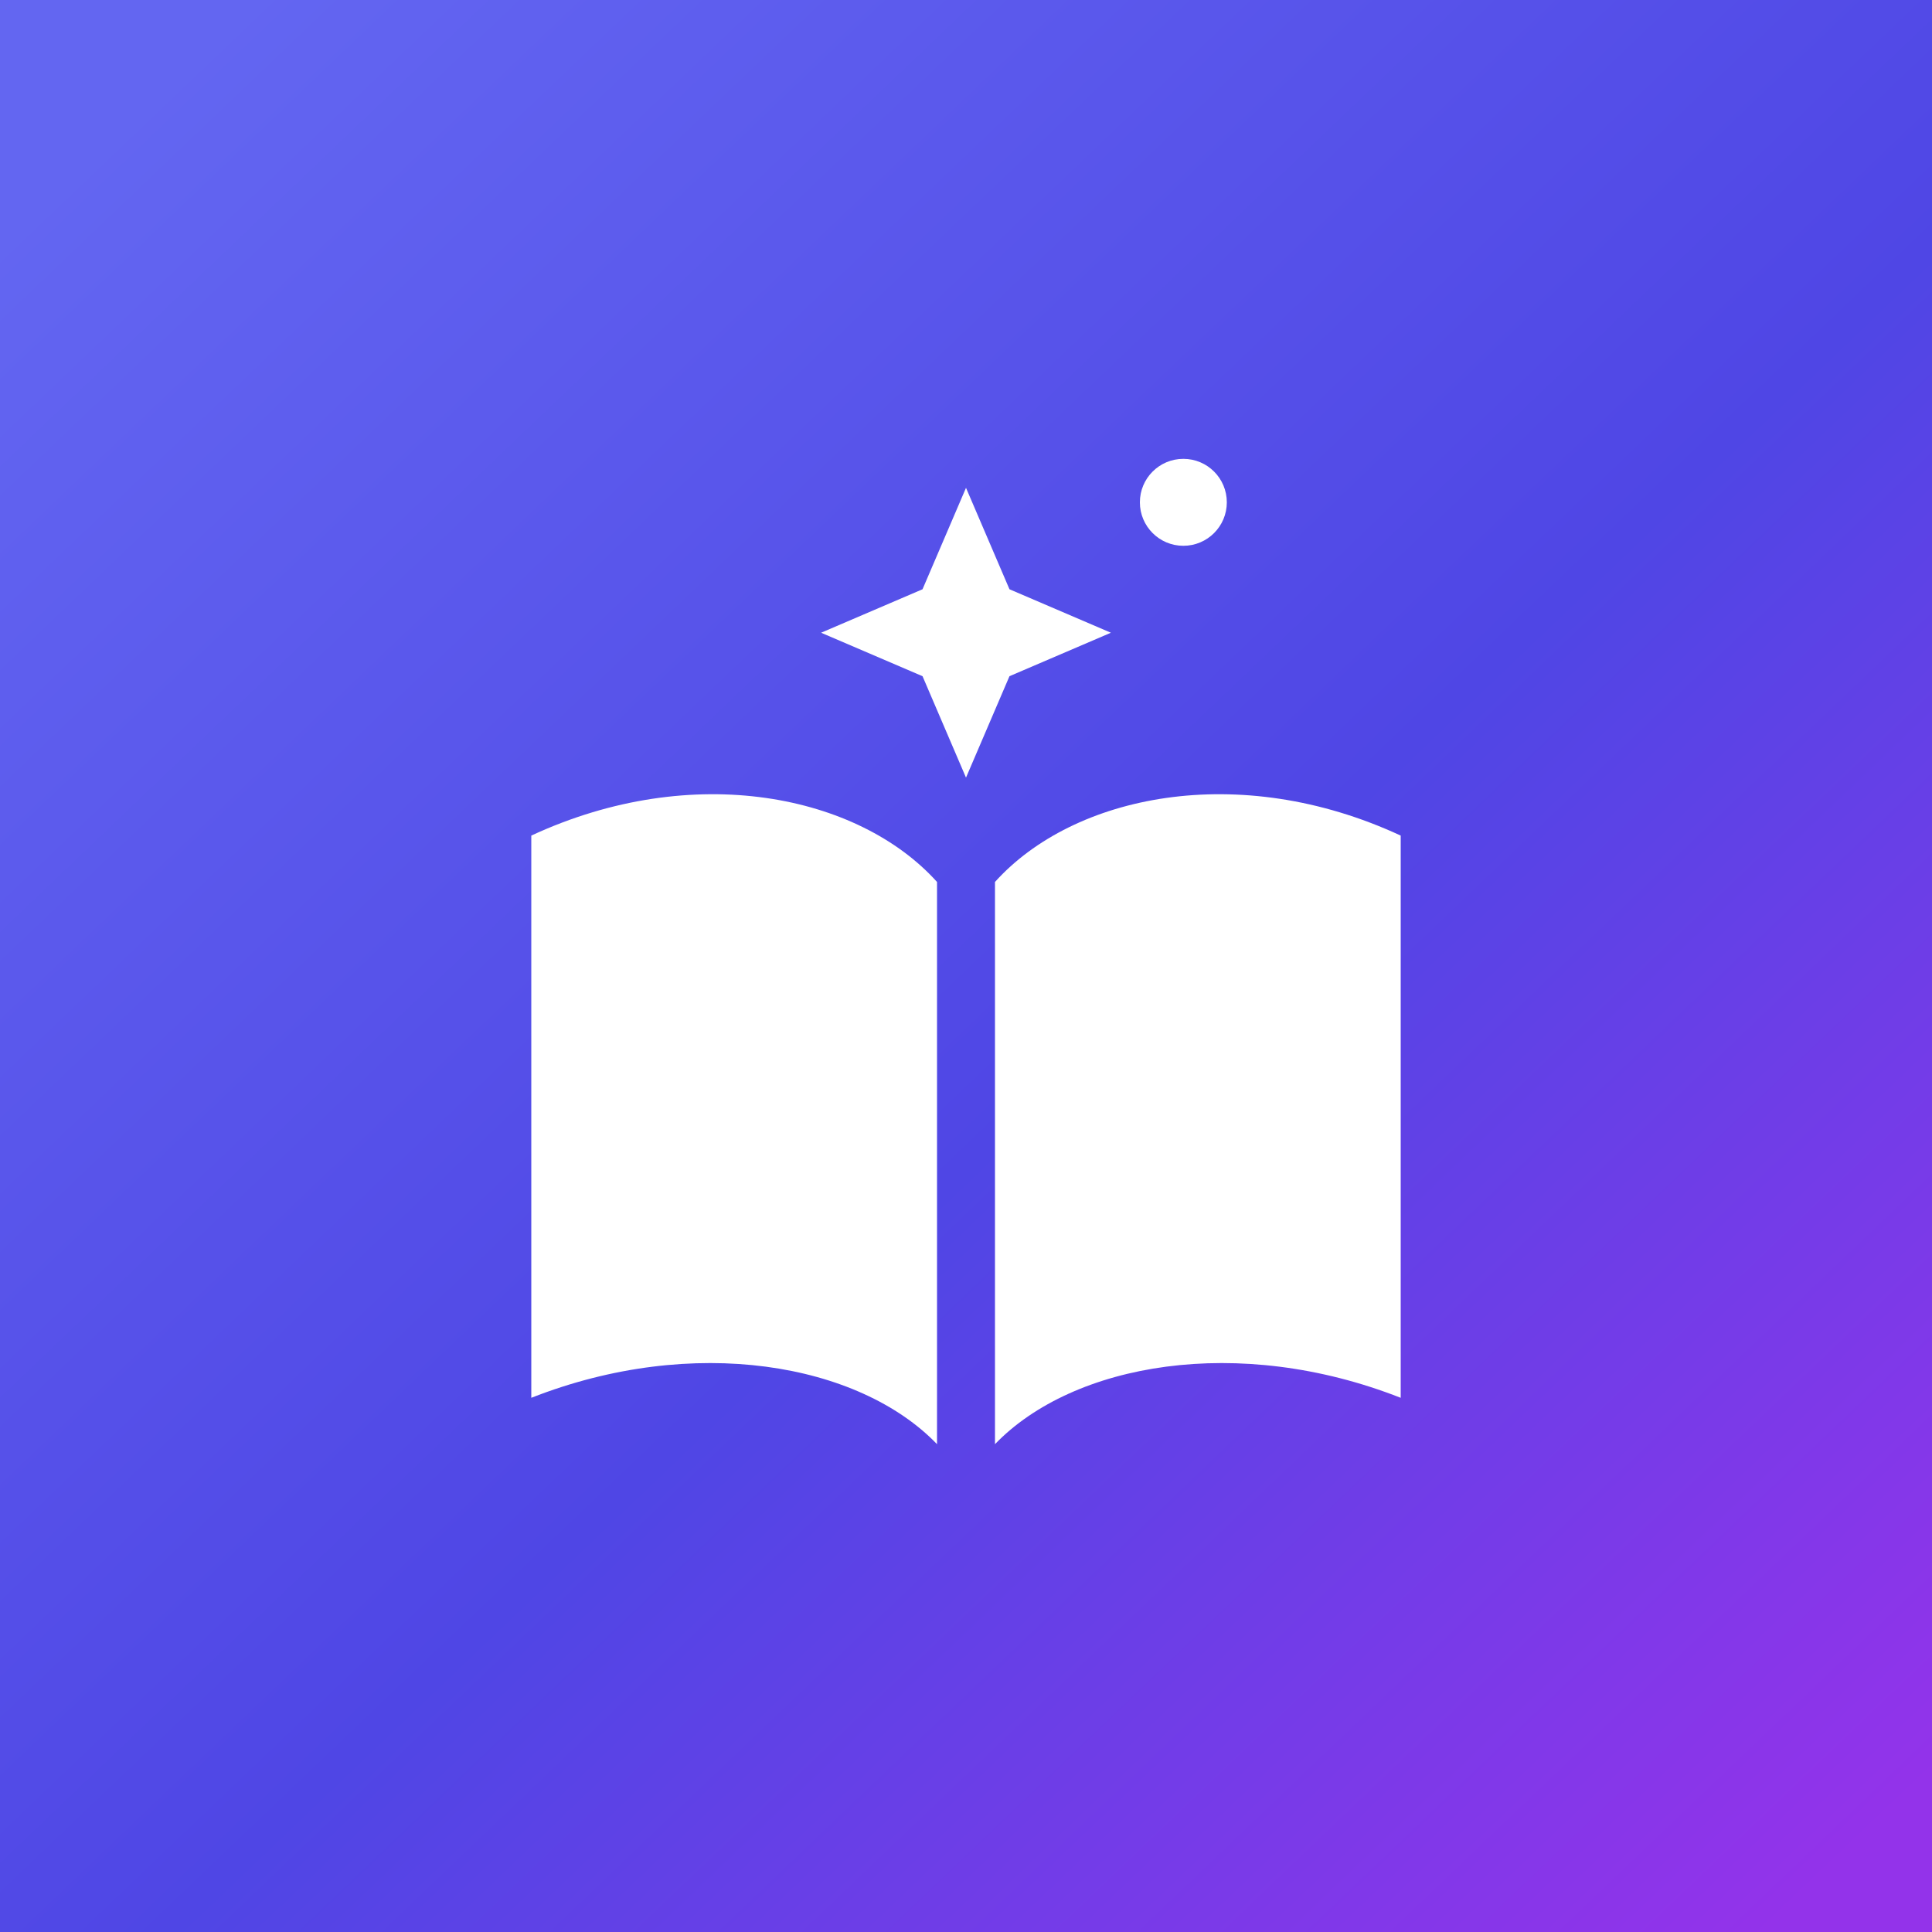
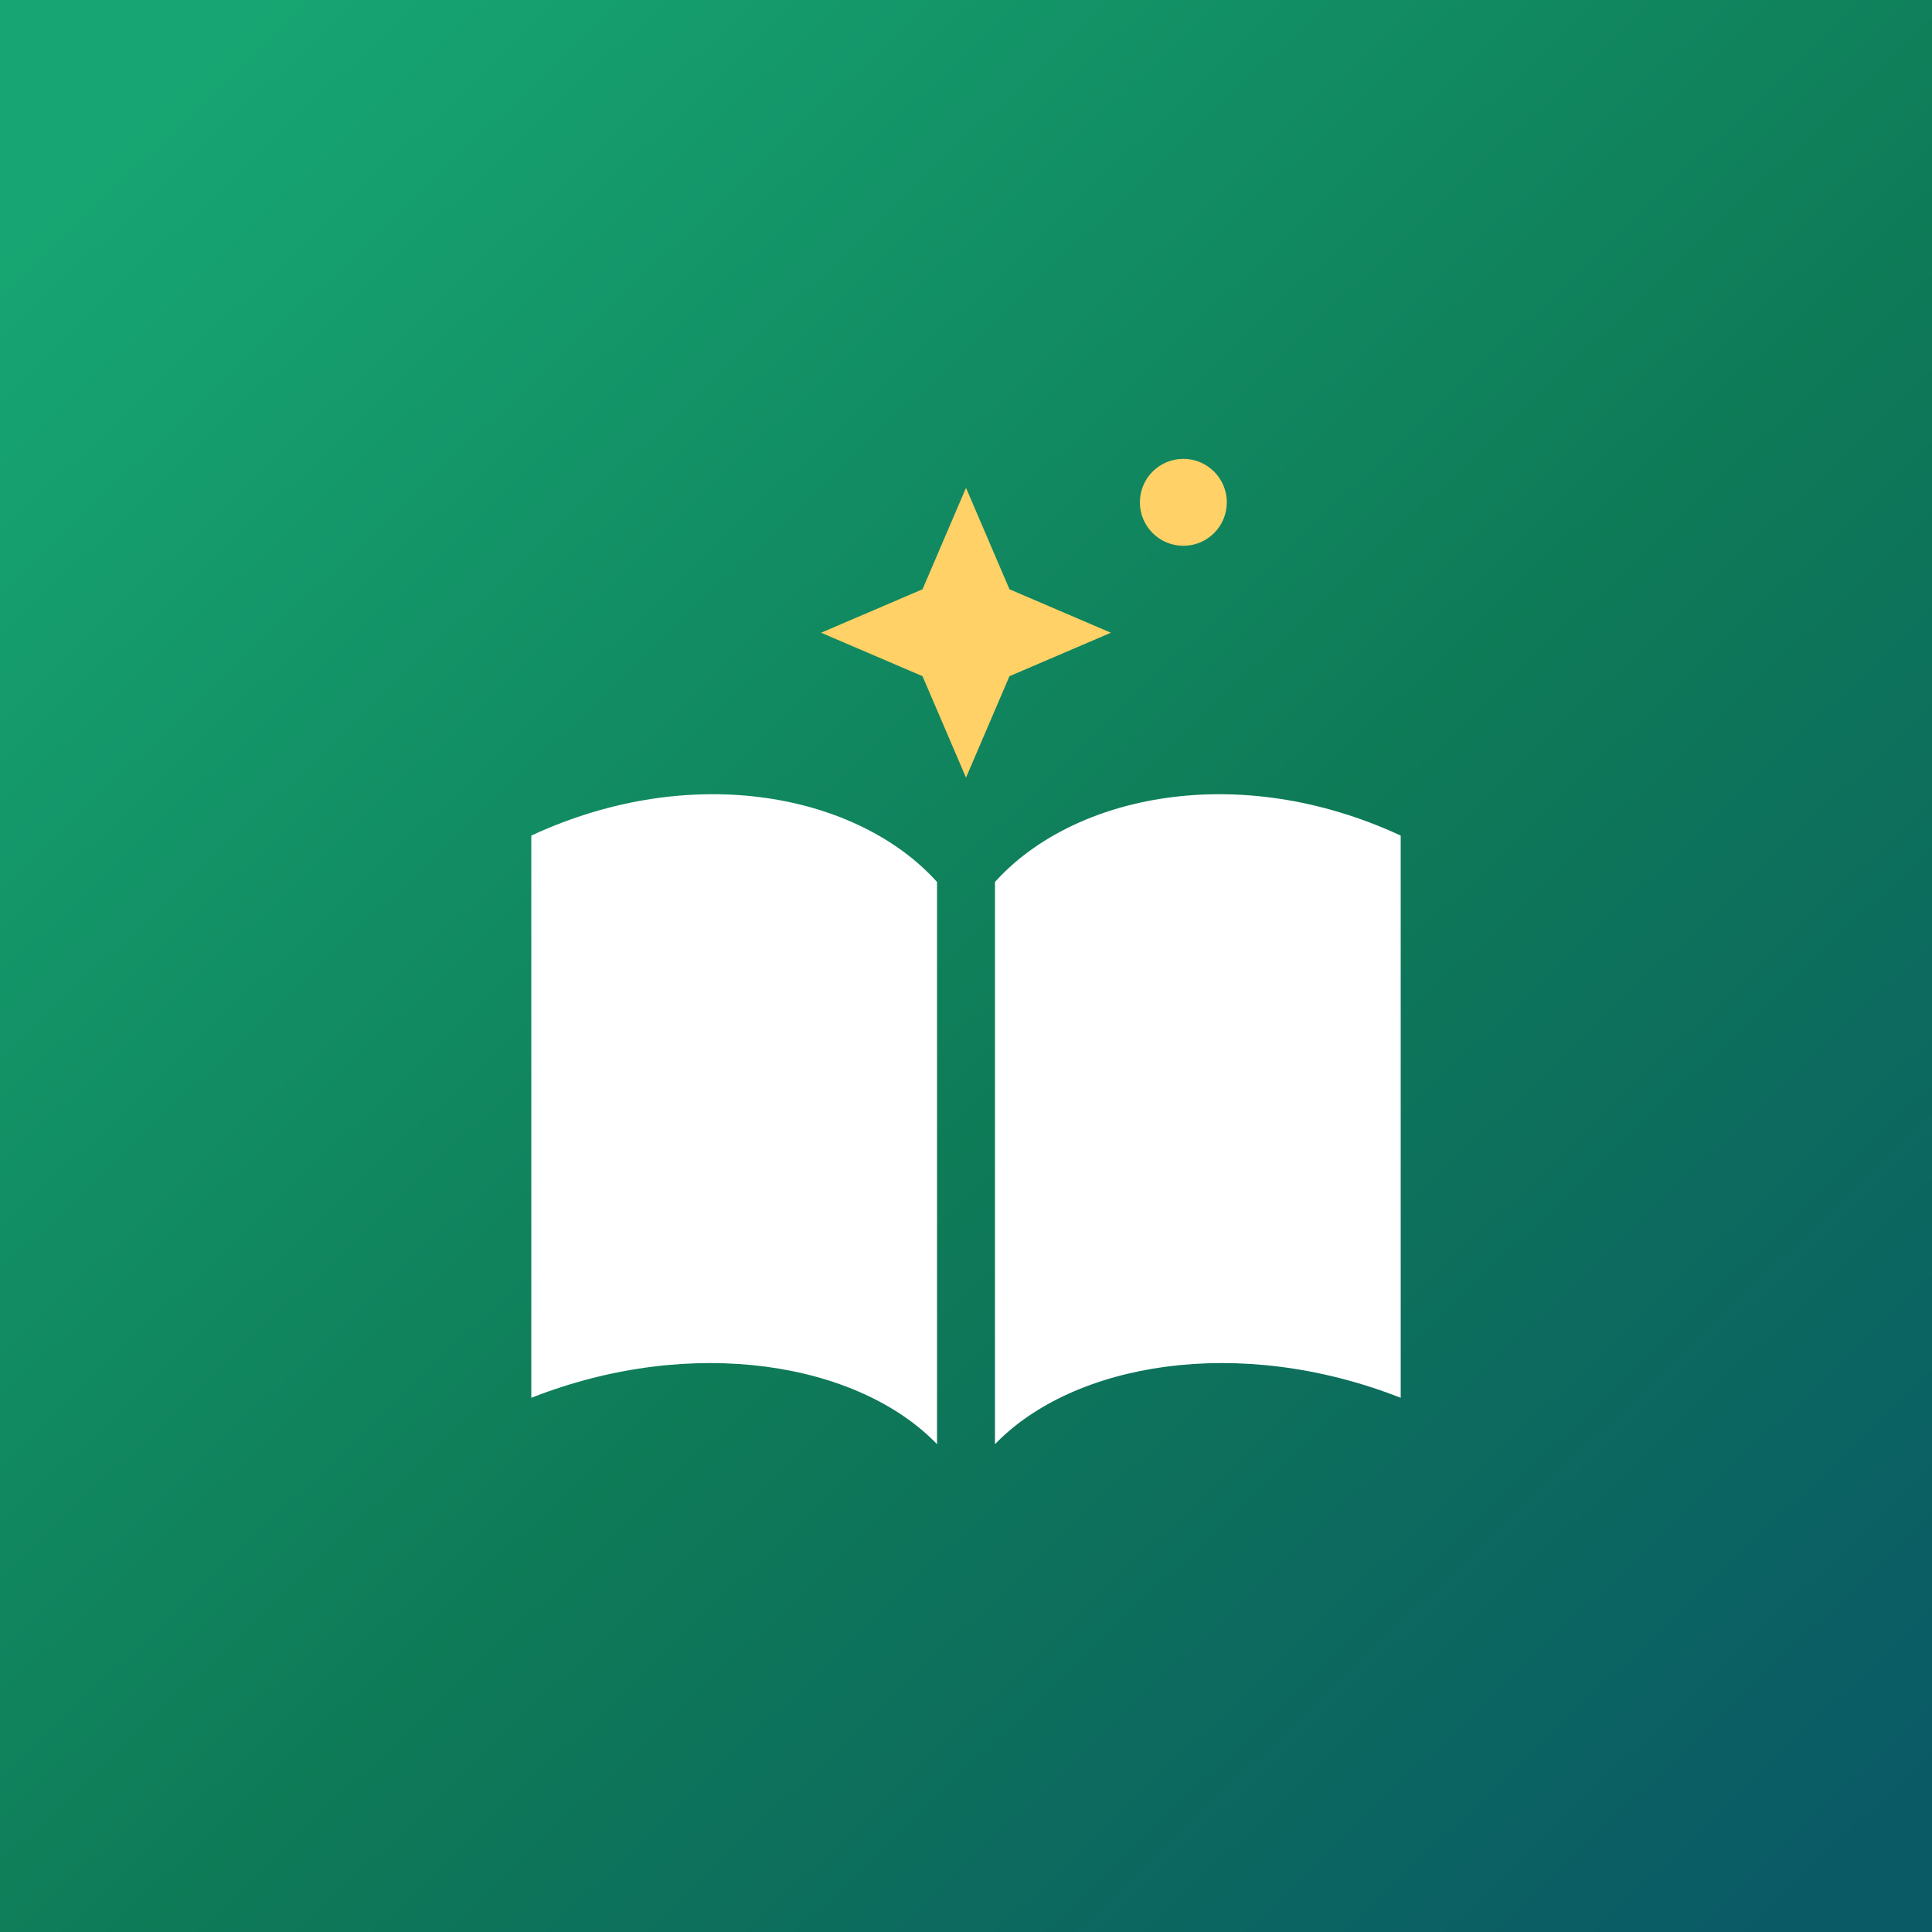
<svg xmlns="http://www.w3.org/2000/svg" viewBox="0 0 48 48">
  <defs>
    <linearGradient id="tile" x1="4" y1="2" x2="46" y2="46" gradientUnits="userSpaceOnUse">
-       <stop offset="0" stop-color="#6366F1" />
-       <stop offset="0.55" stop-color="#4F46E5" />
-       <stop offset="1" stop-color="#9333EA" />
+       <stop offset="0" stop-color="#17A673" />
+       <stop offset="0.55" stop-color="#0E7A57" />
+       <stop offset="1" stop-color="#0A5A66" />
    </linearGradient>
  </defs>
  <rect width="48" height="48" fill="url(#tile)" />
-   <g fill="#fff" transform="translate(24 24) scale(0.72) translate(-24 -22.5)">
-     <path d="M9 18C14.6 15.4 20.3 16.6 23 19.6V39C20.3 36.2 14.6 35.2 9 37.4Z" />
-     <path d="M39 18C33.4 15.4 27.7 16.6 25 19.6V39C27.7 36.2 33.4 35.2 39 37.4Z" />
-     <path d="M24 6L25.5 9.5 29 11 25.5 12.5 24 16 22.5 12.5 19 11 22.5 9.5Z" />
-     <circle cx="31.5" cy="6.5" r="1.5" />
+   <g transform="translate(24 24) scale(0.72) translate(-24 -22.5)">
+     <g fill="#fff">
+       <path d="M9 18C14.6 15.4 20.3 16.6 23 19.6V39C20.3 36.2 14.6 35.2 9 37.4Z" />
+       <path d="M39 18C33.4 15.4 27.7 16.6 25 19.6V39C27.7 36.2 33.4 35.2 39 37.4Z" />
+     </g>
+     <g fill="#FFD166">
+       <path d="M24 6L25.5 9.5 29 11 25.5 12.5 24 16 22.5 12.5 19 11 22.5 9.5Z" />
+       <circle cx="31.5" cy="6.5" r="1.5" />
+     </g>
  </g>
</svg>
